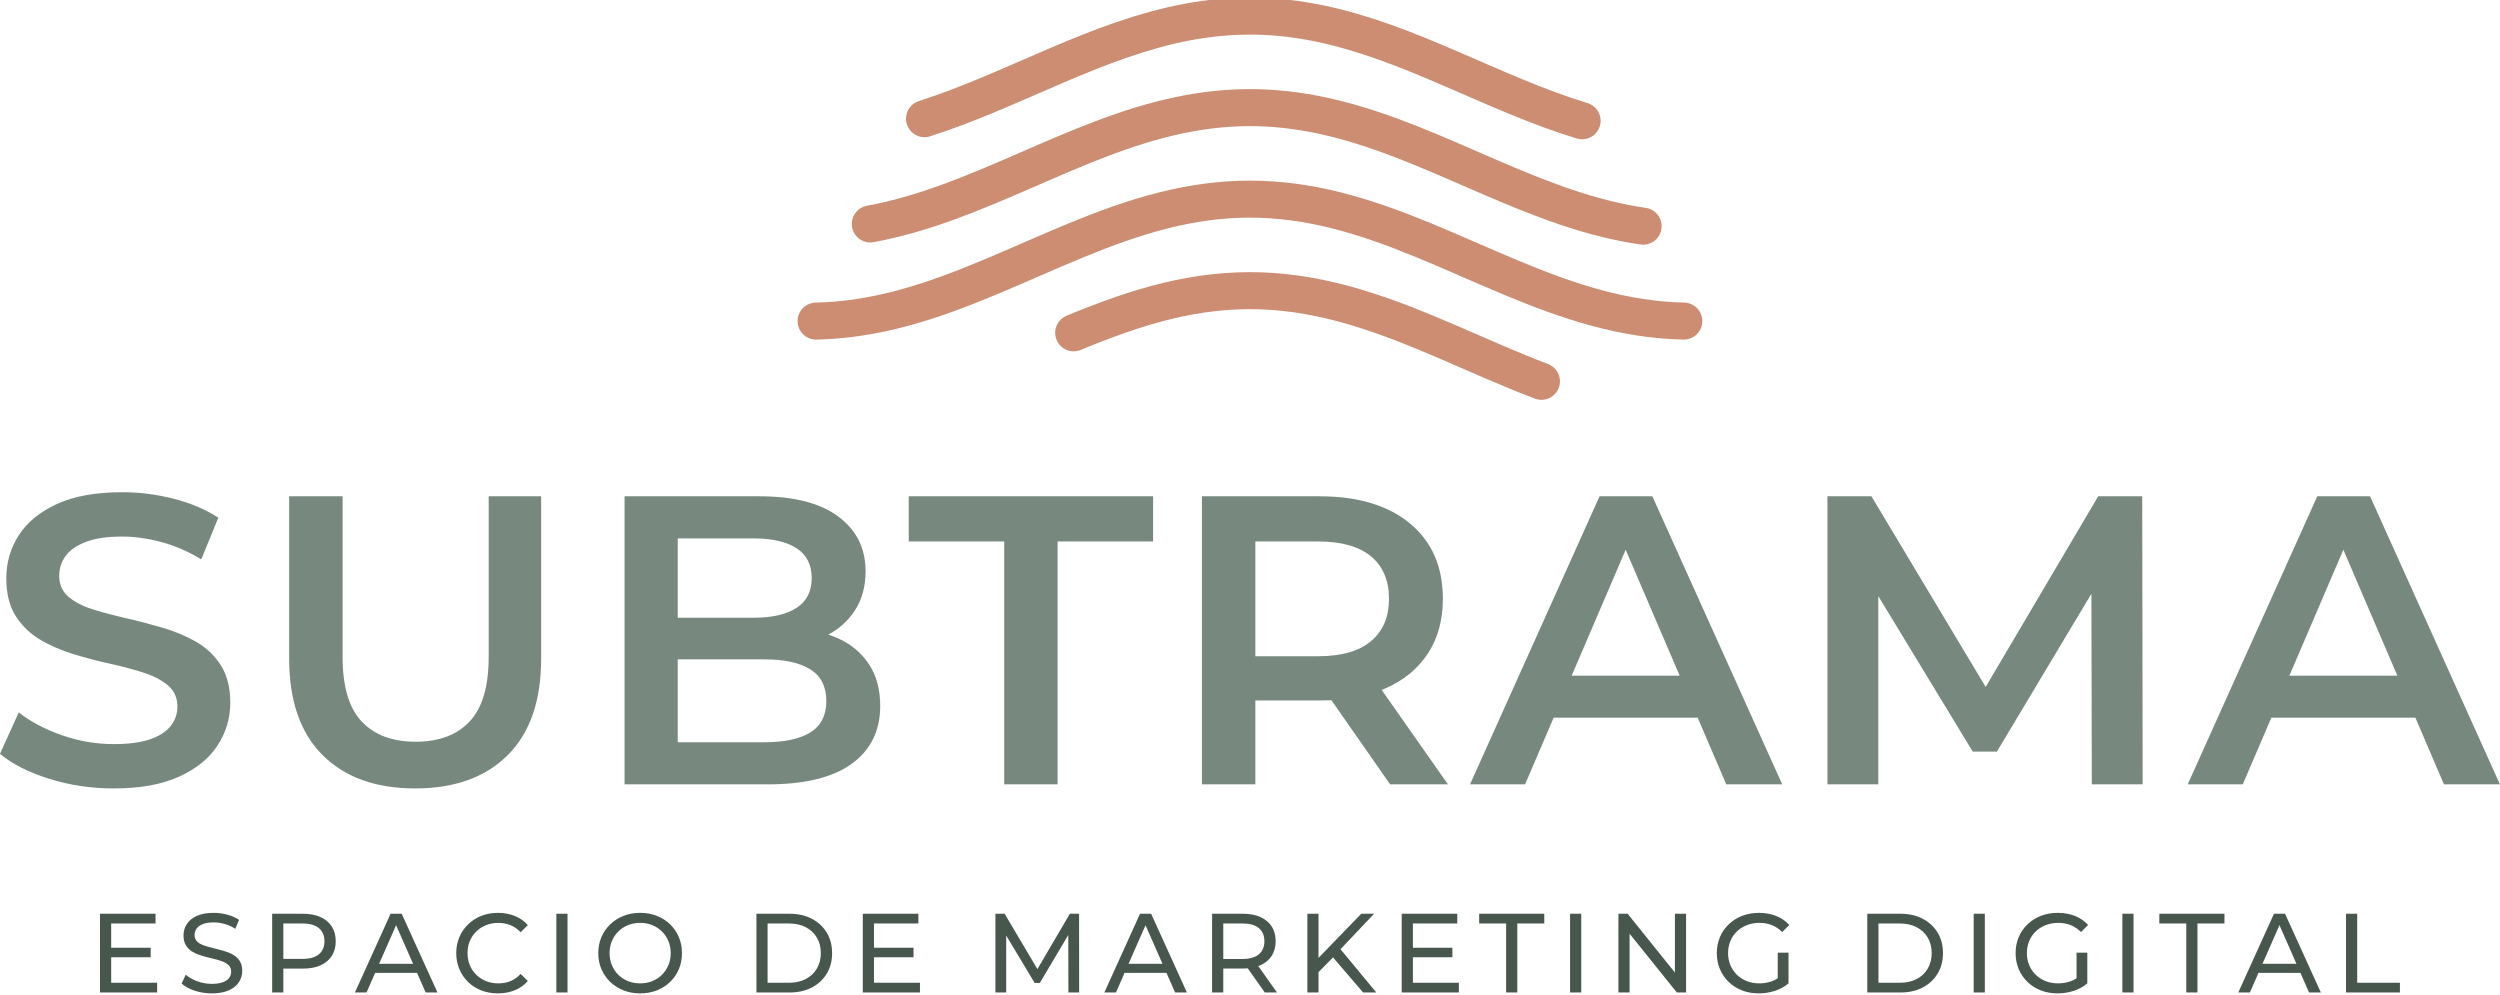
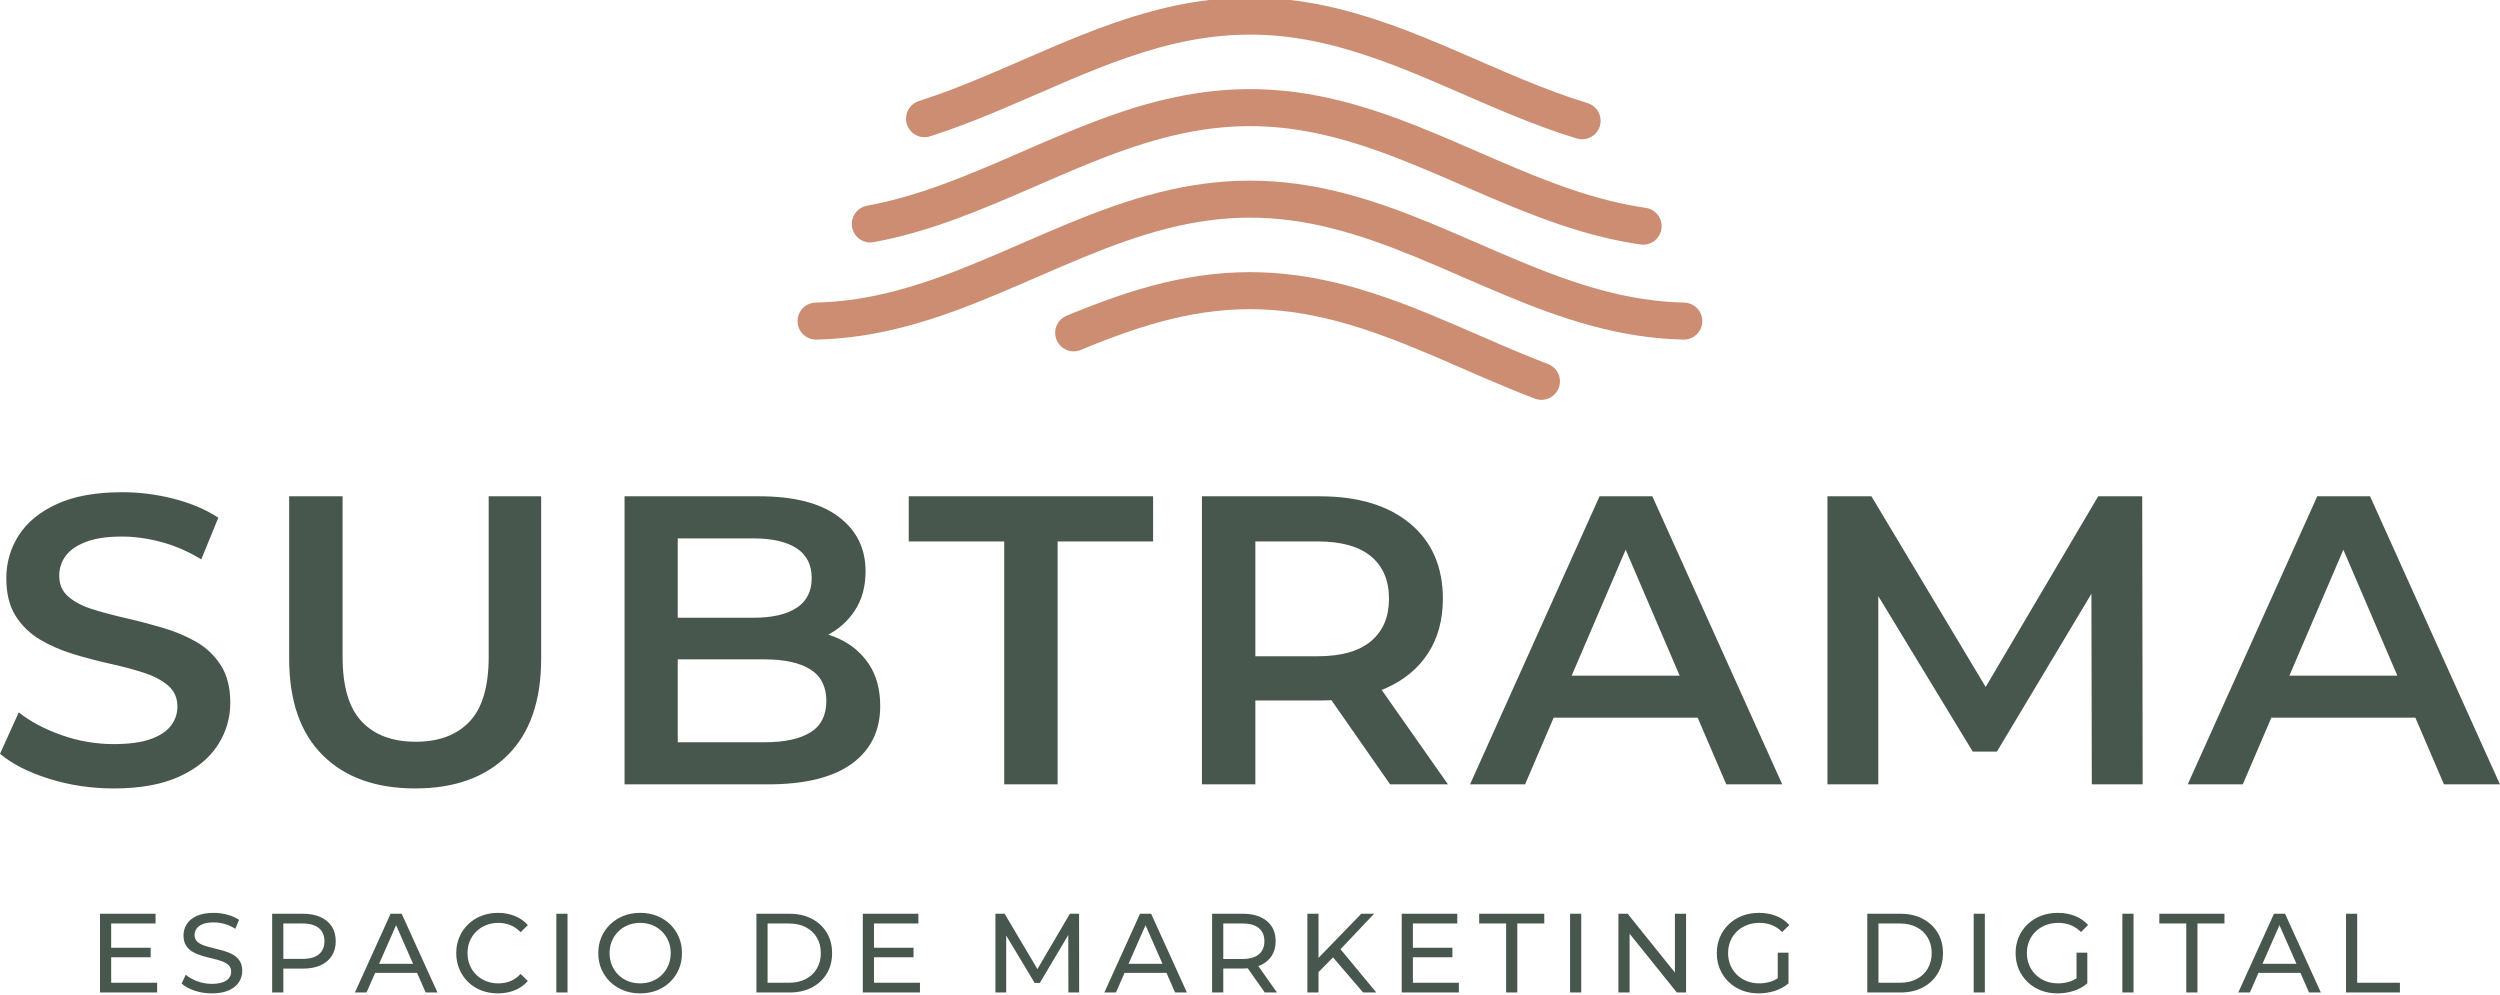
<svg xmlns="http://www.w3.org/2000/svg" viewBox="0 0 729 290" width="729" height="290" role="img" aria-label="Subtrama">
  <g transform="translate(233.27 0.00) scale(0.9884) translate(132.75 22.75)" fill="none" stroke="#CC8D73" stroke-width="10.92" stroke-linecap="round" stroke-linejoin="round">
    <path d="M-96.00 12.26 C-89.53 10.20 -83.07 7.68 -76.60 4.98 C-70.13 2.28 -63.67 -0.61 -57.20 -3.37 C-50.73 -6.14 -44.27 -8.77 -37.80 -11.00 C-31.33 -13.22 -24.87 -15.04 -18.40 -16.25 C-11.93 -17.46 -5.47 -18.06 1.00 -17.99 C7.47 -17.93 13.93 -17.19 20.40 -15.86 C26.87 -14.53 33.33 -12.60 39.80 -10.30 C46.27 -7.99 52.73 -5.30 59.20 -2.51 C65.67 0.27 72.13 3.15 78.60 5.81 C85.07 8.47 91.53 10.92 98.00 12.88" />
    <path d="M-112.00 43.32 C-104.40 41.93 -96.80 39.69 -89.20 36.94 C-81.60 34.18 -74.00 30.91 -66.40 27.61 C-58.80 24.30 -51.20 20.97 -43.60 18.10 C-36.00 15.23 -28.40 12.82 -20.80 11.23 C-13.20 9.63 -5.60 8.86 2.00 9.02 C9.60 9.18 17.20 10.27 24.80 12.14 C32.40 14.00 40.00 16.63 47.60 19.65 C55.20 22.67 62.80 26.06 70.40 29.34 C78.00 32.62 85.60 35.77 93.20 38.34 C100.80 40.91 108.40 42.88 116.00 43.98" />
    <path d="M-128.00 71.98 C-119.47 71.80 -110.93 70.44 -102.40 68.14 C-93.87 65.85 -85.33 62.63 -76.80 59.06 C-68.27 55.50 -59.73 51.62 -51.20 48.11 C-42.67 44.60 -34.13 41.49 -25.60 39.34 C-17.07 37.18 -8.53 36.00 0.00 36.00 C8.53 36.00 17.07 37.18 25.60 39.34 C34.13 41.49 42.67 44.60 51.20 48.11 C59.73 51.62 68.27 55.50 76.80 59.06 C85.33 62.63 93.87 65.85 102.40 68.14 C110.93 70.44 119.47 71.80 128.00 71.98" />
    <path d="M-52.00 75.44 C-47.40 73.53 -42.80 71.74 -38.20 70.14 C-33.60 68.54 -29.00 67.15 -24.40 66.04 C-19.80 64.93 -15.20 64.09 -10.60 63.59 C-6.00 63.08 -1.40 62.90 3.20 63.05 C7.80 63.21 12.40 63.70 17.00 64.50 C21.60 65.30 26.20 66.40 30.80 67.76 C35.40 69.12 40.00 70.72 44.60 72.48 C49.20 74.24 53.80 76.17 58.40 78.14 C63.00 80.12 67.60 82.15 72.20 84.12 C76.80 86.09 81.40 88.00 86.00 89.75" />
  </g>
-   <path fill="#77897F" transform="translate(-4.17 228.72)" d="M37.32 1.19Q27.5 1.19 18.49 -1.63Q9.49 -4.45 4.17 -8.91L9.64 -20.99Q14.69 -16.98 22.13 -14.36Q29.56 -11.74 37.36 -11.74Q43.94 -11.74 48.01 -13.17Q52.07 -14.6 53.99 -17.08Q55.9 -19.56 55.9 -22.67Q55.9 -26.52 53.17 -28.83Q50.44 -31.15 46.04 -32.57Q41.64 -33.99 36.3 -35.17Q30.97 -36.34 25.62 -37.97Q20.27 -39.6 15.87 -42.2Q11.47 -44.81 8.74 -49.1Q6.01 -53.39 6.01 -60.11Q6.01 -66.97 9.66 -72.66Q13.31 -78.34 20.81 -81.77Q28.31 -85.19 39.81 -85.19Q47.39 -85.19 54.83 -83.28Q62.27 -81.38 67.83 -77.76L62.86 -65.6Q57.25 -69.04 51.27 -70.65Q45.29 -72.26 39.67 -72.26Q33.29 -72.26 29.22 -70.7Q25.15 -69.15 23.29 -66.59Q21.44 -64.03 21.44 -60.82Q21.44 -56.98 24.17 -54.68Q26.89 -52.37 31.3 -51.01Q35.7 -49.65 41.04 -48.43Q46.39 -47.21 51.73 -45.63Q57.06 -44.06 61.47 -41.51Q65.87 -38.95 68.6 -34.67Q71.32 -30.39 71.32 -23.79Q71.32 -17.05 67.62 -11.36Q63.92 -5.67 56.38 -2.24Q48.84 1.19 37.32 1.19ZM125.23 1.19Q108 1.19 98.25 -8.52Q88.49 -18.23 88.49 -36.65V-84H104.07V-37.18Q104.07 -24.23 109.64 -18.33Q115.21 -12.43 125.37 -12.43Q135.55 -12.43 141.11 -18.33Q146.67 -24.23 146.67 -37.18V-84H161.97V-36.65Q161.97 -18.23 152.22 -8.52Q142.46 1.19 125.23 1.19ZM186.29 0V-84H225.64Q240.74 -84 248.65 -78.08Q256.57 -72.16 256.57 -62.14Q256.57 -55.47 253.44 -50.7Q250.32 -45.93 245.12 -43.36Q239.91 -40.8 233.73 -40.8L235.92 -45.08Q243.04 -45.08 248.67 -42.53Q254.29 -39.98 257.57 -35.02Q260.84 -30.06 260.84 -22.85Q260.84 -12.03 252.56 -6.02Q244.29 0 228.04 0ZM201.8 -12.28H227.1Q235.85 -12.28 240.49 -15.16Q245.13 -18.04 245.13 -24.31Q245.13 -30.58 240.49 -33.51Q235.85 -36.45 227.1 -36.45H200.62V-48.59H223.88Q232.03 -48.59 236.44 -51.46Q240.86 -54.33 240.86 -60.15Q240.86 -65.99 236.44 -68.86Q232.03 -71.72 223.88 -71.72H201.8ZM297 0V-70.82H269.16V-84H340.41V-70.82H312.57V0ZM354.65 0V-84H388.98Q405.79 -84 415.35 -76.05Q424.91 -68.11 424.91 -54.1Q424.91 -44.9 420.6 -38.24Q416.28 -31.59 408.28 -28.03Q400.27 -24.46 389.14 -24.46H363.27L370.23 -31.51V0ZM409.53 0 388.26 -30.5H404.99L426.4 0ZM370.23 -29.85 363.27 -37.36H388.49Q398.75 -37.36 403.98 -41.78Q409.2 -46.19 409.2 -54.1Q409.2 -62.1 403.98 -66.47Q398.75 -70.83 388.49 -70.83H363.27L370.23 -78.45ZM432.83 0 470.6 -84H486L523.87 0H507.55L475.1 -75.68H481.33L448.88 0ZM450.28 -19.45 454.45 -31.7H499.78L504.05 -19.45ZM537.05 0V-84H549.88L586.62 -22.68H579.81L616 -84H628.84L628.97 0H614.14L614.01 -60.79H617.15L586.47 -9.55H579.42L548.3 -60.79H551.88V0ZM642.11 0 679.88 -84H695.28L733.15 0H716.83L684.38 -75.68H690.61L658.16 0ZM659.56 -19.45 663.73 -31.7H709.06L713.33 -19.45Z" />
+   <path fill="#48574E" transform="translate(-4.17 228.72)" d="M37.32 1.19Q27.5 1.19 18.49 -1.63Q9.49 -4.45 4.17 -8.91L9.64 -20.99Q14.69 -16.98 22.13 -14.36Q29.56 -11.74 37.36 -11.74Q43.94 -11.74 48.01 -13.17Q52.07 -14.6 53.99 -17.08Q55.9 -19.56 55.9 -22.67Q55.9 -26.52 53.17 -28.83Q50.44 -31.15 46.04 -32.57Q41.64 -33.99 36.3 -35.17Q30.97 -36.34 25.62 -37.97Q20.27 -39.6 15.87 -42.2Q11.47 -44.81 8.74 -49.1Q6.01 -53.39 6.01 -60.11Q6.01 -66.97 9.66 -72.66Q13.31 -78.34 20.81 -81.77Q28.31 -85.19 39.81 -85.19Q47.39 -85.19 54.83 -83.28Q62.27 -81.38 67.83 -77.76L62.86 -65.6Q57.25 -69.04 51.27 -70.65Q45.29 -72.26 39.67 -72.26Q33.29 -72.26 29.22 -70.7Q25.15 -69.15 23.29 -66.59Q21.44 -64.03 21.44 -60.82Q21.44 -56.98 24.17 -54.68Q26.89 -52.37 31.3 -51.01Q35.7 -49.65 41.04 -48.43Q46.39 -47.21 51.73 -45.63Q57.06 -44.06 61.47 -41.51Q65.87 -38.95 68.6 -34.67Q71.32 -30.39 71.32 -23.79Q71.32 -17.05 67.62 -11.36Q63.92 -5.67 56.38 -2.24Q48.84 1.19 37.32 1.19ZM125.23 1.19Q108 1.19 98.25 -8.52Q88.49 -18.23 88.49 -36.65V-84H104.07V-37.18Q104.07 -24.23 109.64 -18.33Q115.21 -12.43 125.37 -12.43Q135.55 -12.43 141.11 -18.33Q146.67 -24.23 146.67 -37.18V-84H161.97V-36.65Q161.97 -18.23 152.22 -8.52Q142.46 1.19 125.23 1.19ZM186.29 0V-84H225.64Q240.74 -84 248.65 -78.08Q256.57 -72.16 256.57 -62.14Q256.57 -55.47 253.44 -50.7Q250.32 -45.93 245.12 -43.36Q239.91 -40.8 233.73 -40.8L235.92 -45.08Q243.04 -45.08 248.67 -42.53Q254.29 -39.98 257.57 -35.02Q260.84 -30.06 260.84 -22.85Q260.84 -12.03 252.56 -6.02Q244.29 0 228.04 0ZM201.8 -12.28H227.1Q235.85 -12.28 240.49 -15.16Q245.13 -18.04 245.13 -24.31Q245.13 -30.58 240.49 -33.51Q235.85 -36.45 227.1 -36.45H200.62V-48.59H223.88Q232.03 -48.59 236.44 -51.46Q240.86 -54.33 240.86 -60.15Q240.86 -65.99 236.44 -68.86Q232.03 -71.72 223.88 -71.72H201.8ZM297 0V-70.82H269.16V-84H340.41V-70.82H312.57V0ZM354.65 0V-84H388.98Q405.79 -84 415.35 -76.05Q424.91 -68.11 424.91 -54.1Q424.91 -44.9 420.6 -38.24Q416.28 -31.59 408.28 -28.03Q400.27 -24.46 389.14 -24.46H363.27L370.23 -31.51V0ZM409.53 0 388.26 -30.5H404.99L426.4 0ZM370.23 -29.85 363.27 -37.36H388.49Q398.75 -37.36 403.98 -41.78Q409.2 -46.19 409.2 -54.1Q409.2 -62.1 403.98 -66.47Q398.75 -70.83 388.49 -70.83H363.27L370.23 -78.45ZM432.83 0 470.6 -84H486L523.87 0H507.55L475.1 -75.68H481.33L448.88 0ZM450.28 -19.45 454.45 -31.7H499.78L504.05 -19.45ZM537.05 0V-84H549.88L586.62 -22.68H579.81L616 -84H628.84L628.97 0H614.14L614.01 -60.79H617.15L586.47 -9.55H579.42L548.3 -60.79H551.88V0ZM642.11 0 679.88 -84H695.28L733.15 0H716.83L684.38 -75.68H690.61L658.16 0ZM659.56 -19.45 663.73 -31.7H709.06L713.33 -19.45Z" />
  <path fill="#48574E" transform="translate(25.71 289.41)" d="M3.45 0V-22.96H19.65V-20.12H6.71V-2.84H20.11V0ZM6.43 -10.27V-13.05H18.23V-10.27ZM36.04 0.26Q33.41 0.26 31.02 -0.54Q28.62 -1.35 27.25 -2.62L28.46 -5.18Q29.77 -4.04 31.8 -3.28Q33.84 -2.52 36.04 -2.52Q38.03 -2.52 39.27 -2.99Q40.52 -3.45 41.11 -4.26Q41.7 -5.06 41.7 -6.06Q41.7 -7.25 40.94 -7.98Q40.18 -8.7 38.95 -9.13Q37.72 -9.57 36.24 -9.91Q34.75 -10.24 33.26 -10.68Q31.78 -11.11 30.55 -11.81Q29.32 -12.5 28.56 -13.66Q27.8 -14.81 27.8 -16.65Q27.8 -18.43 28.74 -19.92Q29.68 -21.41 31.64 -22.32Q33.59 -23.22 36.61 -23.22Q38.61 -23.22 40.58 -22.69Q42.55 -22.16 43.99 -21.18L42.91 -18.57Q41.42 -19.54 39.77 -19.99Q38.13 -20.44 36.59 -20.44Q34.66 -20.44 33.42 -19.94Q32.18 -19.44 31.61 -18.62Q31.03 -17.81 31.03 -16.78Q31.03 -15.58 31.79 -14.85Q32.55 -14.13 33.78 -13.71Q35.01 -13.29 36.5 -12.94Q37.98 -12.59 39.47 -12.16Q40.96 -11.74 42.18 -11.06Q43.41 -10.38 44.17 -9.23Q44.93 -8.08 44.93 -6.28Q44.93 -4.52 43.97 -3.03Q43.02 -1.54 41.04 -0.64Q39.07 0.26 36.04 0.26ZM53.65 0V-22.96H62.62Q65.6 -22.96 67.74 -22Q69.89 -21.04 71.04 -19.24Q72.19 -17.45 72.19 -14.94Q72.19 -12.47 71.04 -10.67Q69.89 -8.87 67.74 -7.91Q65.6 -6.96 62.62 -6.96H55.45L56.91 -8.5V0ZM56.91 -8.18 55.45 -9.8H62.52Q65.66 -9.8 67.28 -11.14Q68.9 -12.49 68.9 -14.94Q68.9 -17.42 67.28 -18.77Q65.66 -20.12 62.52 -20.12H55.45L56.91 -21.74ZM77.78 0 88.19 -22.96H91.42L101.86 0H98.42L89.13 -21.13H90.45L81.17 0ZM82.2 -5.73 83.11 -8.37H96.02L96.96 -5.73ZM119.47 0.26Q116.86 0.26 114.64 -0.6Q112.42 -1.47 110.79 -3.06Q109.16 -4.65 108.25 -6.79Q107.33 -8.93 107.33 -11.48Q107.33 -14.03 108.25 -16.17Q109.16 -18.31 110.81 -19.89Q112.45 -21.48 114.67 -22.35Q116.89 -23.22 119.49 -23.22Q122.14 -23.22 124.4 -22.32Q126.65 -21.42 128.21 -19.64L126.1 -17.57Q124.78 -18.97 123.14 -19.63Q121.51 -20.3 119.63 -20.3Q117.69 -20.3 116.04 -19.64Q114.4 -18.99 113.18 -17.8Q111.96 -16.61 111.29 -15Q110.62 -13.39 110.62 -11.48Q110.62 -9.56 111.29 -7.95Q111.96 -6.34 113.18 -5.16Q114.4 -3.97 116.04 -3.31Q117.69 -2.66 119.63 -2.66Q121.51 -2.66 123.14 -3.32Q124.78 -3.99 126.1 -5.42L128.21 -3.35Q126.65 -1.57 124.4 -0.65Q122.14 0.26 119.47 0.26ZM136.52 0V-22.96H139.78V0ZM160.97 0.26Q158.34 0.26 156.11 -0.62Q153.87 -1.5 152.22 -3.09Q150.58 -4.68 149.66 -6.81Q148.75 -8.94 148.75 -11.48Q148.75 -14.01 149.66 -16.14Q150.58 -18.28 152.23 -19.87Q153.88 -21.46 156.1 -22.34Q158.33 -23.22 160.97 -23.22Q163.6 -23.22 165.82 -22.35Q168.04 -21.47 169.69 -19.89Q171.33 -18.31 172.24 -16.16Q173.15 -14.02 173.15 -11.47Q173.15 -8.93 172.24 -6.79Q171.33 -4.65 169.69 -3.07Q168.04 -1.48 165.82 -0.61Q163.6 0.26 160.97 0.26ZM160.97 -2.66Q162.88 -2.66 164.5 -3.31Q166.12 -3.97 167.33 -5.17Q168.53 -6.37 169.2 -7.97Q169.87 -9.58 169.87 -11.49Q169.87 -13.4 169.2 -14.99Q168.53 -16.58 167.33 -17.78Q166.13 -18.98 164.51 -19.64Q162.88 -20.3 160.97 -20.3Q159.05 -20.3 157.42 -19.64Q155.79 -18.98 154.58 -17.78Q153.38 -16.58 152.71 -14.98Q152.04 -13.39 152.04 -11.49Q152.04 -9.59 152.71 -7.98Q153.37 -6.38 154.58 -5.17Q155.79 -3.96 157.42 -3.31Q159.05 -2.66 160.97 -2.66ZM194.86 0V-22.96H204.52Q208.22 -22.96 211.01 -21.5Q213.8 -20.05 215.36 -17.48Q216.93 -14.9 216.93 -11.48Q216.93 -8.05 215.36 -5.48Q213.8 -2.9 211.01 -1.45Q208.22 0 204.52 0ZM198.12 -2.84H204.34Q207.19 -2.84 209.27 -3.93Q211.35 -5.02 212.49 -6.97Q213.64 -8.91 213.64 -11.48Q213.64 -14.07 212.49 -16Q211.35 -17.93 209.27 -19.03Q207.19 -20.12 204.34 -20.12H198.12ZM225.88 0V-22.96H242.09V-20.12H229.14V-2.84H242.55V0ZM228.87 -10.27V-13.05H240.67V-10.27ZM264.55 0V-22.96H267.24L277.52 -5.61H276.09L286.26 -22.96H288.95L288.97 0H285.83L285.8 -17.99H286.53L277.5 -2.78H276L266.87 -17.99H267.7V0ZM296.32 0 306.72 -22.96H309.96L320.39 0H316.95L307.66 -21.13H308.99L299.7 0ZM300.74 -5.73 301.65 -8.37H314.56L315.49 -5.73ZM327.74 0V-22.96H336.7Q341.15 -22.96 343.71 -20.83Q346.27 -18.71 346.27 -14.94Q346.27 -12.47 345.12 -10.68Q343.97 -8.9 341.83 -7.94Q339.69 -6.98 336.7 -6.98H329.54L331 -8.5V0ZM343.1 0 337.23 -8.33H340.77L346.66 0ZM331 -8.18 329.54 -9.77H336.6Q339.75 -9.77 341.37 -11.13Q342.99 -12.49 342.99 -14.94Q342.99 -17.42 341.37 -18.77Q339.75 -20.12 336.6 -20.12H329.54L331 -21.74ZM358.39 -5.55 358.23 -9.54 371.24 -22.96H374.98L364.91 -12.34L363.07 -10.31ZM355.52 0V-22.96H358.77V0ZM371.78 0 362.38 -10.95 364.56 -13.37 375.63 0ZM383.03 0V-22.96H399.23V-20.12H386.29V-2.84H399.7V0ZM386.01 -10.27V-13.05H397.81V-10.27ZM413.48 0V-20.12H405.62V-22.96H424.6V-20.12H416.74V0ZM432.12 0V-22.96H435.38V0ZM446.22 0V-22.96H448.91L464.07 -4.11H462.69V-22.96H465.95V0H463.26L448.1 -18.85H449.48V0ZM487.14 0.26Q484.5 0.26 482.27 -0.6Q480.04 -1.47 478.39 -3.06Q476.74 -4.65 475.83 -6.79Q474.91 -8.93 474.91 -11.48Q474.91 -14.03 475.83 -16.17Q476.74 -18.31 478.4 -19.89Q480.06 -21.48 482.3 -22.35Q484.53 -23.22 487.2 -23.22Q489.94 -23.22 492.2 -22.33Q494.46 -21.44 496.04 -19.69L493.99 -17.63Q492.58 -19.02 490.93 -19.66Q489.28 -20.3 487.34 -20.3Q485.36 -20.3 483.68 -19.64Q482.01 -18.99 480.77 -17.8Q479.54 -16.61 478.87 -15Q478.2 -13.39 478.2 -11.48Q478.2 -9.59 478.87 -7.98Q479.54 -6.37 480.77 -5.17Q482.01 -3.97 483.67 -3.31Q485.33 -2.66 487.31 -2.66Q489.14 -2.66 490.82 -3.23Q492.51 -3.8 493.96 -5.15L495.82 -2.66Q494.12 -1.21 491.84 -0.47Q489.55 0.26 487.14 0.26ZM495.82 -2.66 492.68 -3.08V-11.61H495.82ZM518.79 0V-22.96H528.45Q532.15 -22.96 534.94 -21.5Q537.73 -20.05 539.29 -17.48Q540.86 -14.9 540.86 -11.48Q540.86 -8.05 539.29 -5.48Q537.73 -2.9 534.94 -1.45Q532.15 0 528.45 0ZM522.05 -2.84H528.28Q531.12 -2.84 533.2 -3.93Q535.28 -5.02 536.42 -6.97Q537.57 -8.91 537.57 -11.48Q537.57 -14.07 536.42 -16Q535.28 -17.93 533.2 -19.03Q531.12 -20.12 528.28 -20.12H522.05ZM549.82 0V-22.96H553.07V0ZM574.28 0.26Q571.63 0.26 569.4 -0.6Q567.17 -1.47 565.52 -3.06Q563.87 -4.65 562.96 -6.79Q562.04 -8.93 562.04 -11.48Q562.04 -14.03 562.96 -16.17Q563.87 -18.31 565.53 -19.89Q567.19 -21.48 569.43 -22.35Q571.66 -23.22 574.33 -23.22Q577.07 -23.22 579.33 -22.33Q581.59 -21.44 583.18 -19.69L581.12 -17.63Q579.71 -19.02 578.06 -19.66Q576.41 -20.3 574.47 -20.3Q572.49 -20.3 570.81 -19.64Q569.14 -18.99 567.91 -17.8Q566.67 -16.61 566 -15Q565.33 -13.39 565.33 -11.48Q565.33 -9.59 566 -7.98Q566.67 -6.37 567.91 -5.17Q569.14 -3.97 570.8 -3.31Q572.46 -2.66 574.44 -2.66Q576.27 -2.66 577.96 -3.23Q579.64 -3.8 581.09 -5.15L582.95 -2.66Q581.26 -1.21 578.97 -0.47Q576.69 0.26 574.28 0.26ZM582.95 -2.66 579.81 -3.08V-11.61H582.95ZM593.17 0V-22.96H596.43V0ZM611.81 0V-20.12H603.95V-22.96H622.94V-20.12H615.07V0ZM626.97 0 637.38 -22.96H640.61L651.05 0H647.61L638.32 -21.13H639.64L630.35 0ZM631.39 -5.73 632.3 -8.37H645.21L646.15 -5.73ZM658.39 0V-22.96H661.65V-2.84H674.11V0Z" />
</svg>
